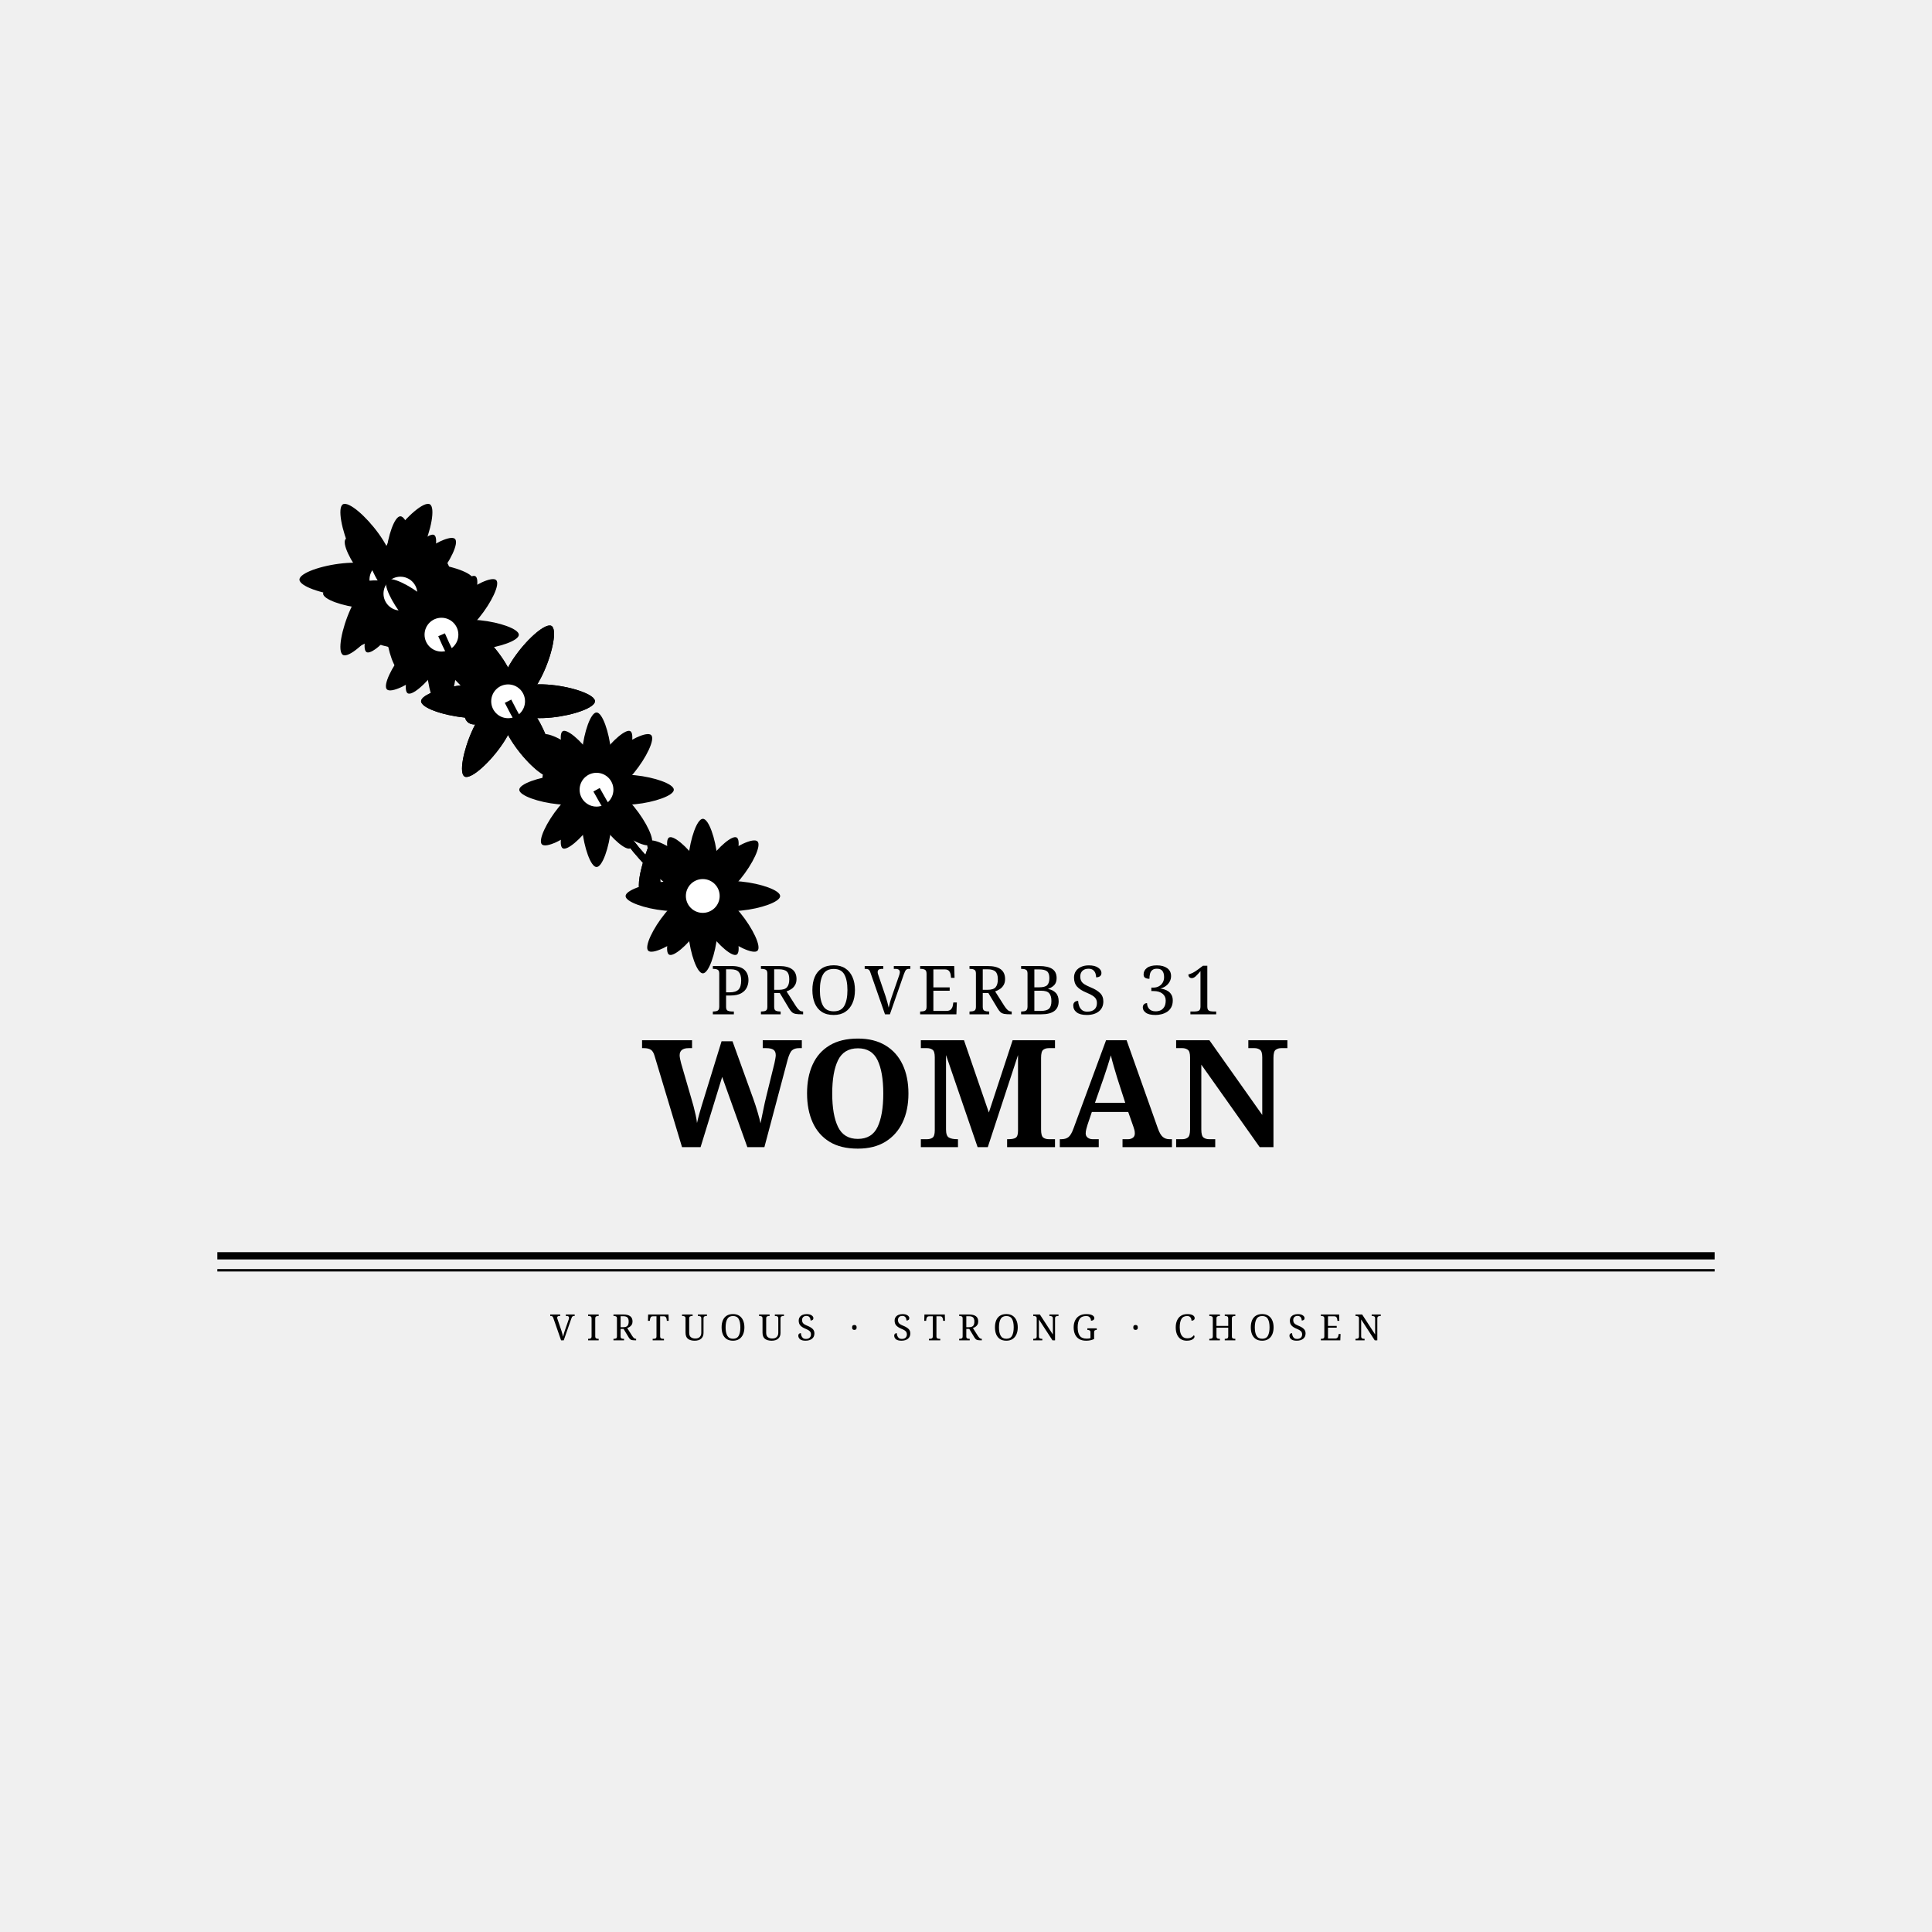
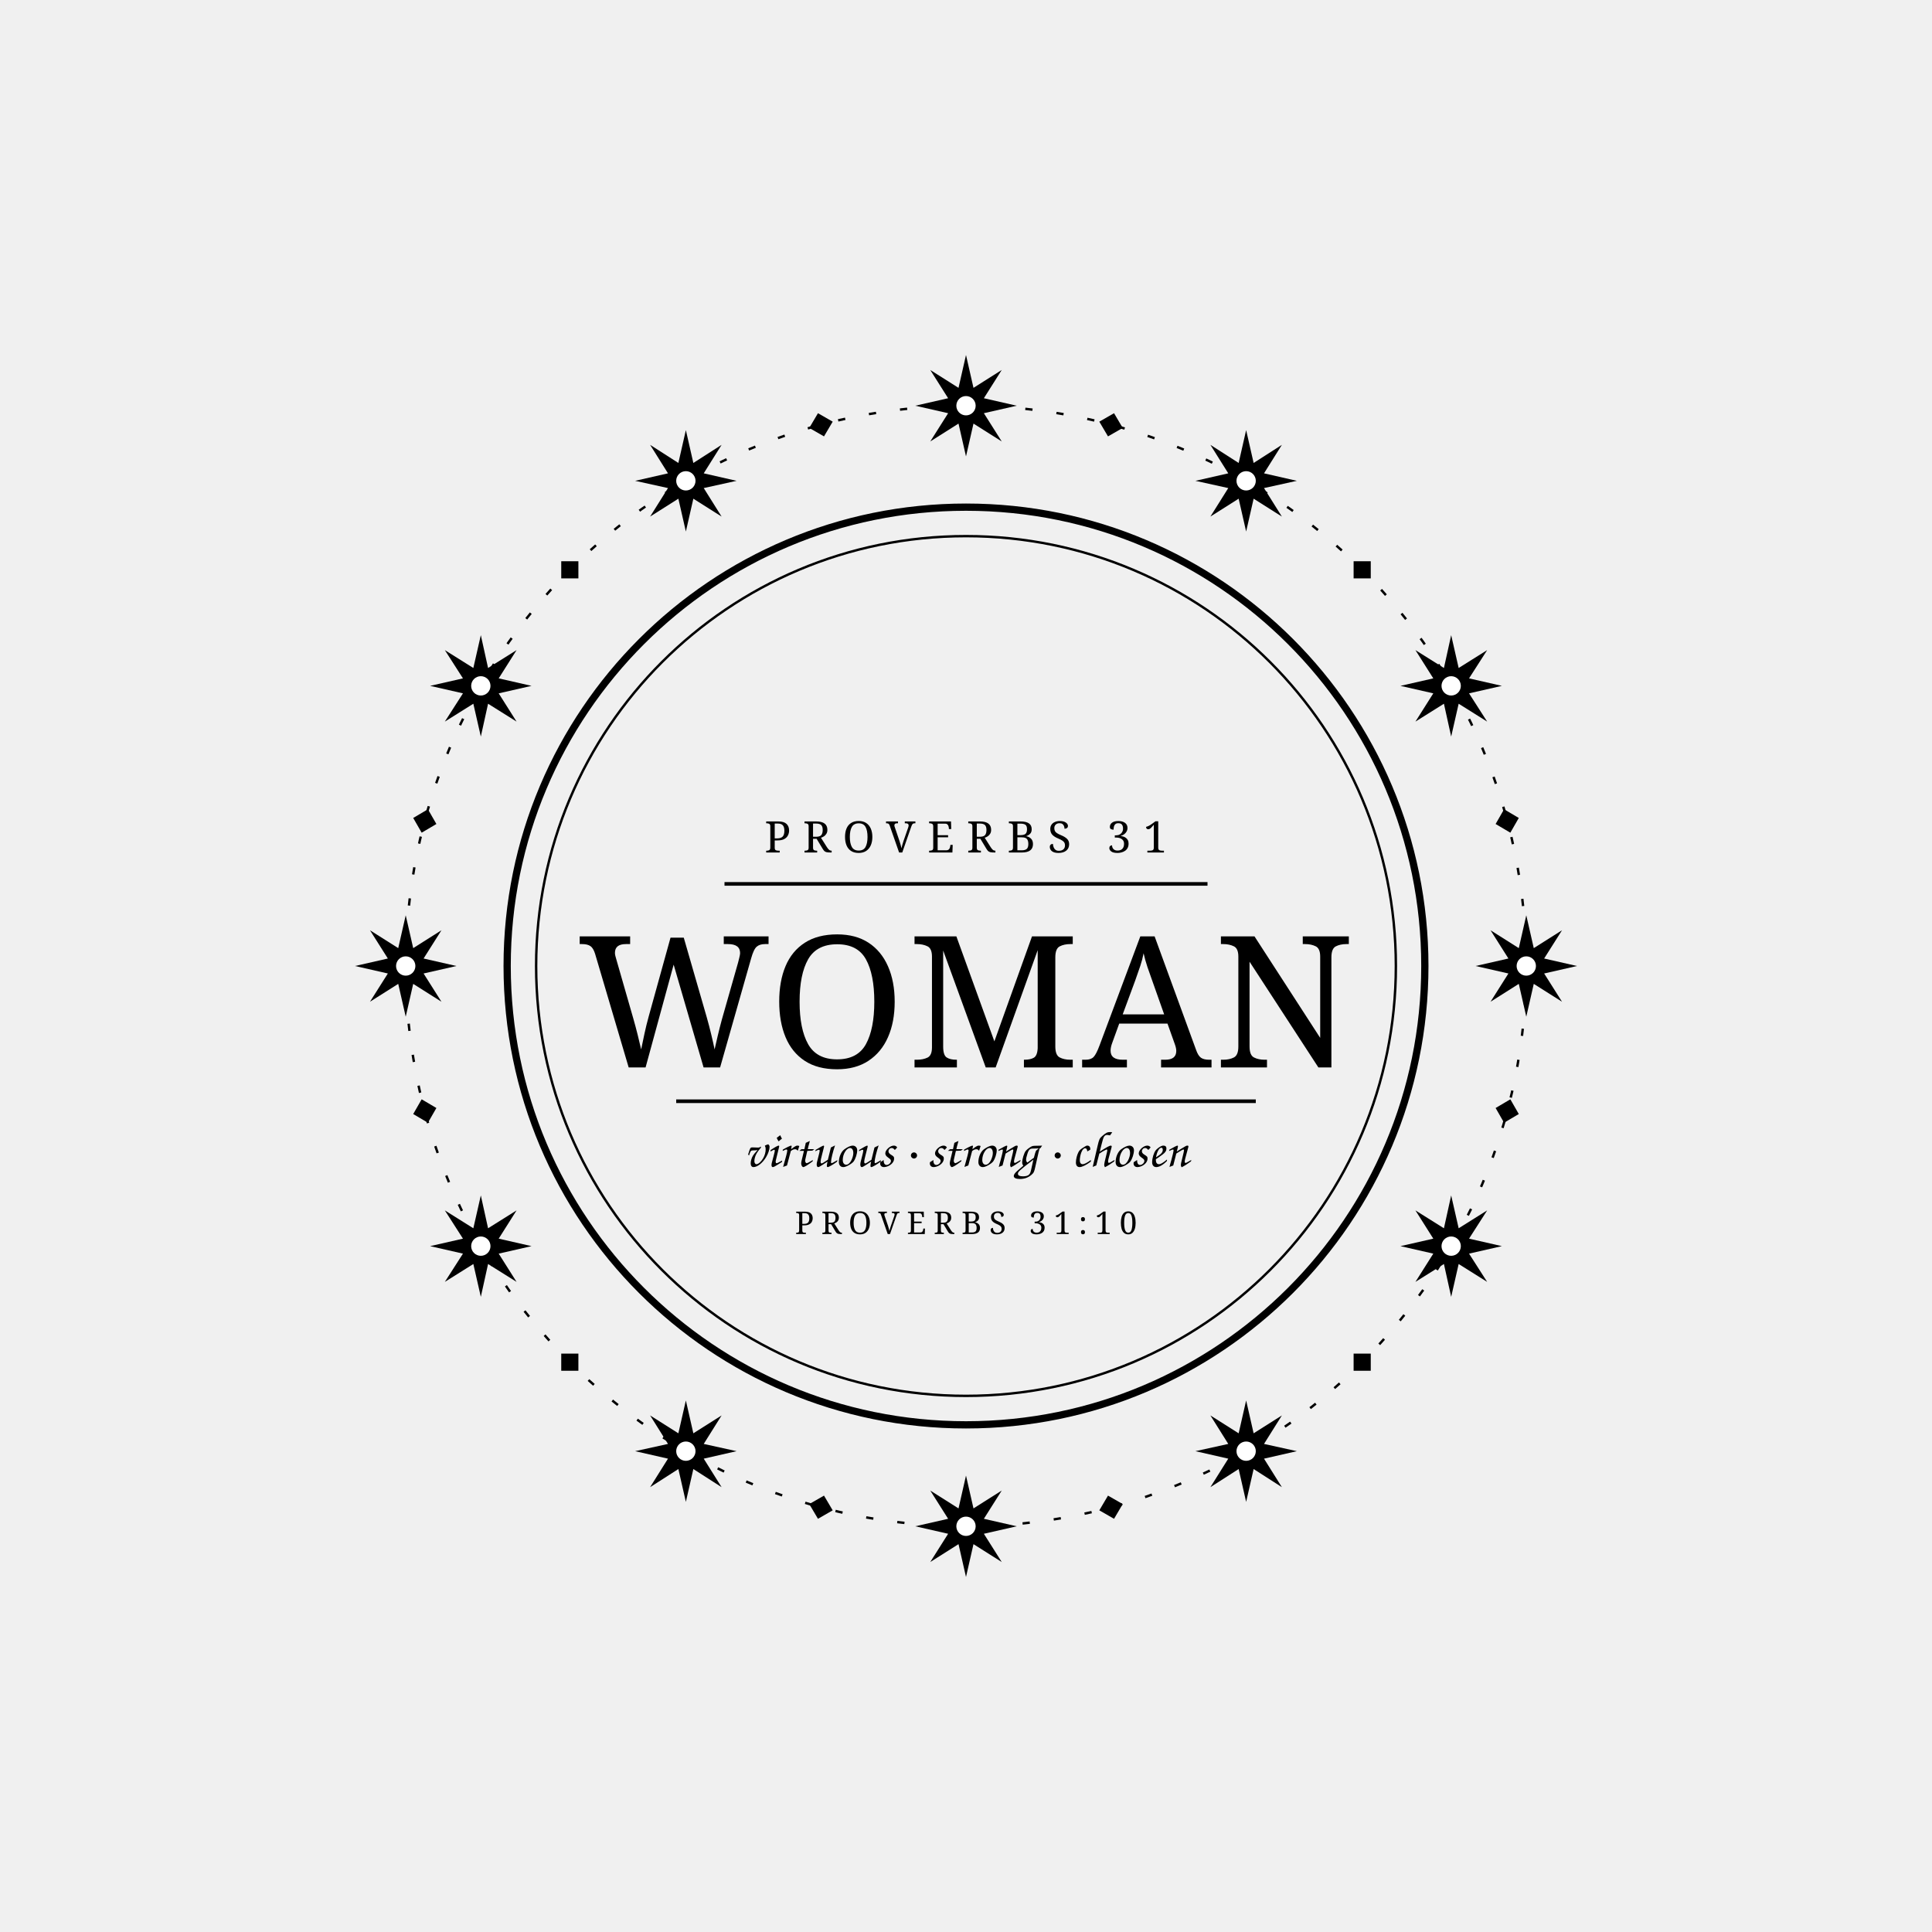
<svg xmlns="http://www.w3.org/2000/svg" viewBox="0 0 800 800" width="800" height="800">
  <rect width="800" height="800" fill="none" />
-   <path d="M 291.042,371.042 C 291.042,380.842 319.042,375.242 319.042,371.042 C 319.042,366.842 291.042,361.242 291.042,371.042 Z" fill="black" />
-   <path d="M 291.042,371.042 C 282.555,375.942 301.405,397.391 305.042,395.291 C 308.680,393.191 299.529,366.142 291.042,371.042 Z" fill="black" />
-   <path d="M 291.042,371.042 C 282.555,366.142 273.405,393.191 277.042,395.291 C 280.680,397.391 299.529,375.942 291.042,371.042 Z" fill="black" />
-   <path d="M 291.042,371.042 C 291.042,361.242 263.042,366.842 263.042,371.042 C 263.042,375.242 291.042,380.842 291.042,371.042 Z" fill="black" />
-   <path d="M 291.042,371.042 C 299.529,366.142 280.680,344.694 277.042,346.794 C 273.405,348.894 282.555,375.942 291.042,371.042 Z" fill="black" />
-   <path d="M 291.042,371.042 C 299.529,375.942 308.680,348.894 305.042,346.794 C 301.405,344.694 282.555,366.142 291.042,371.042 Z" fill="black" />
-   <circle cx="291.0" cy="371.0" r="7" fill="white" />
-   <path d="M 291.042,371.042 Q 269.030,367.030 247.018,327.018" fill="none" stroke="black" stroke-width="3" />
-   <path d="M 269.030,372.430 Q 278.030,372.430 269.030,349.030 Q 260.030,372.430 269.030,372.430 Z" fill="black" />
-   <path d="M 247.018,327.018 C 247.018,338.218 279.018,331.818 279.018,327.018 C 279.018,322.218 247.018,315.818 247.018,327.018 Z" fill="black" />
-   <path d="M 247.018,327.018 C 239.099,334.938 266.252,353.040 269.646,349.646 C 273.040,346.252 254.938,319.099 247.018,327.018 Z" fill="black" />
-   <path d="M 247.018,327.018 C 235.818,327.018 242.218,359.018 247.018,359.018 C 251.818,359.018 258.218,327.018 247.018,327.018 Z" fill="black" />
-   <path d="M 247.018,327.018 C 239.099,319.099 220.997,346.252 224.391,349.646 C 227.785,353.040 254.938,334.938 247.018,327.018 Z" fill="black" />
-   <path d="M 247.018,327.018 C 247.018,315.818 215.018,322.218 215.018,327.018 C 215.018,331.818 247.018,338.218 247.018,327.018 Z" fill="black" />
-   <path d="M 247.018,327.018 C 254.938,319.099 227.785,300.997 224.391,304.391 C 220.997,307.785 239.099,334.938 247.018,327.018 Z" fill="black" />
-   <path d="M 247.018,327.018 C 258.218,327.018 251.818,295.018 247.018,295.018 C 242.218,295.018 235.818,327.018 247.018,327.018 Z" fill="black" />
-   <path d="M 247.018,327.018 C 254.938,334.938 273.040,307.785 269.646,304.391 C 266.252,300.997 239.099,319.099 247.018,327.018 Z" fill="black" />
-   <circle cx="247.0" cy="327.0" r="7" fill="white" />
-   <path d="M 247.018,327.018 Q 228.691,326.691 210.363,290.363" fill="none" stroke="black" stroke-width="3" />
-   <path d="M 228.691,332.091 Q 237.691,332.091 228.691,308.691 Q 219.691,332.091 228.691,332.091 Z" fill="black" />
-   <path d="M 210.363,290.363 C 210.363,302.963 246.363,295.763 246.363,290.363 C 246.363,284.963 210.363,277.763 210.363,290.363 Z" fill="black" />
-   <path d="M 210.363,290.363 C 199.451,296.663 223.686,324.240 228.363,321.540 C 233.039,318.840 221.275,284.063 210.363,290.363 Z" fill="black" />
-   <path d="M 210.363,290.363 C 199.451,284.063 187.686,318.840 192.363,321.540 C 197.039,324.240 221.275,296.663 210.363,290.363 Z" fill="black" />
-   <path d="M 210.363,290.363 C 210.363,277.763 174.363,284.963 174.363,290.363 C 174.363,295.763 210.363,302.963 210.363,290.363 Z" fill="black" />
-   <path d="M 210.363,290.363 C 221.275,284.063 197.039,256.486 192.363,259.186 C 187.686,261.886 199.451,296.663 210.363,290.363 Z" fill="black" />
-   <path d="M 210.363,290.363 C 221.275,296.663 233.039,261.886 228.363,259.186 C 223.686,256.486 199.451,284.063 210.363,290.363 Z" fill="black" />
-   <circle cx="210.4" cy="290.4" r="7" fill="white" />
-   <path d="M 210.363,290.363 Q 196.602,294.602 182.842,262.842" fill="none" stroke="black" stroke-width="3" />
-   <path d="M 196.602,300.002 Q 205.602,300.002 196.602,276.602 Q 187.602,300.002 196.602,300.002 Z" fill="black" />
-   <path d="M 182.842,262.842 C 182.842,272.642 210.842,267.042 210.842,262.842 C 210.842,258.642 182.842,253.042 182.842,262.842 Z" fill="black" />
-   <path d="M 182.842,262.842 C 174.354,267.742 193.204,289.190 196.842,287.090 C 200.479,284.990 191.329,257.942 182.842,262.842 Z" fill="black" />
-   <path d="M 182.842,262.842 C 174.354,257.942 165.204,284.990 168.842,287.090 C 172.479,289.190 191.329,267.742 182.842,262.842 Z" fill="black" />
-   <path d="M 182.842,262.842 C 182.842,253.042 154.842,258.642 154.842,262.842 C 154.842,267.042 182.842,272.642 182.842,262.842 Z" fill="black" />
-   <path d="M 182.842,262.842 C 191.329,257.942 172.479,236.493 168.842,238.593 C 165.204,240.693 174.354,267.742 182.842,262.842 Z" fill="black" />
-   <path d="M 182.842,262.842 C 191.329,267.742 200.479,240.693 196.842,238.593 C 193.204,236.493 174.354,257.942 182.842,262.842 Z" fill="black" />
-   <circle cx="182.8" cy="262.8" r="7" fill="white" />
-   <path d="M 182.842,262.842 Q 174.311,272.311 165.780,245.780" fill="none" stroke="black" stroke-width="3" />
-   <path d="M 174.311,277.711 Q 183.311,277.711 174.311,254.311 Q 165.311,277.711 174.311,277.711 Z" fill="black" />
-   <path d="M 165.780,245.780 C 165.780,256.980 197.780,250.580 197.780,245.780 C 197.780,240.980 165.780,234.580 165.780,245.780 Z" fill="black" />
-   <path d="M 165.780,245.780 C 157.860,253.700 185.013,271.802 188.407,268.407 C 191.802,265.013 173.700,237.860 165.780,245.780 Z" fill="black" />
-   <path d="M 165.780,245.780 C 154.580,245.780 160.980,277.780 165.780,277.780 C 170.580,277.780 176.980,245.780 165.780,245.780 Z" fill="black" />
-   <path d="M 165.780,245.780 C 157.860,237.860 139.758,265.013 143.153,268.407 C 146.547,271.802 173.700,253.700 165.780,245.780 Z" fill="black" />
-   <path d="M 165.780,245.780 C 165.780,234.580 133.780,240.980 133.780,245.780 C 133.780,250.580 165.780,256.980 165.780,245.780 Z" fill="black" />
-   <path d="M 165.780,245.780 C 173.700,237.860 146.547,219.758 143.153,223.153 C 139.758,226.547 157.860,253.700 165.780,245.780 Z" fill="black" />
-   <path d="M 165.780,245.780 C 176.980,245.780 170.580,213.780 165.780,213.780 C 160.980,213.780 154.580,245.780 165.780,245.780 Z" fill="black" />
-   <path d="M 165.780,245.780 C 173.700,253.700 191.802,226.547 188.407,223.153 C 185.013,219.758 157.860,237.860 165.780,245.780 Z" fill="black" />
-   <circle cx="165.8" cy="245.8" r="7" fill="white" />
-   <path d="M 165.780,245.780 Q 162.890,260.890 160.000,240.000" fill="none" stroke="black" stroke-width="3" />
-   <path d="M 162.890,266.290 Q 171.890,266.290 162.890,242.890 Q 153.890,266.290 162.890,266.290 Z" fill="black" />
-   <path d="M 160.000,240.000 C 160.000,252.600 196.000,245.400 196.000,240.000 C 196.000,234.600 160.000,227.400 160.000,240.000 Z" fill="black" />
-   <path d="M 160.000,240.000 C 149.088,246.300 173.323,273.877 178.000,271.177 C 182.677,268.477 170.912,233.700 160.000,240.000 Z" fill="black" />
-   <path d="M 160.000,240.000 C 149.088,233.700 137.323,268.477 142.000,271.177 C 146.677,273.877 170.912,246.300 160.000,240.000 Z" fill="black" />
-   <path d="M 160.000,240.000 C 160.000,227.400 124.000,234.600 124.000,240.000 C 124.000,245.400 160.000,252.600 160.000,240.000 Z" fill="black" />
-   <path d="M 160.000,240.000 C 170.912,233.700 146.677,206.123 142.000,208.823 C 137.323,211.523 149.088,246.300 160.000,240.000 Z" fill="black" />
-   <path d="M 160.000,240.000 C 170.912,246.300 182.677,211.523 178.000,208.823 C 173.323,206.123 149.088,233.700 160.000,240.000 Z" fill="black" />
-   <circle cx="160.0" cy="240.0" r="7" fill="white" />
-   <path d="M 160.000,240.000 Q 162.890,260.890 165.780,245.780" fill="none" stroke="black" stroke-width="3" />
-   <path d="M 162.890,266.290 Q 171.890,266.290 162.890,242.890 Q 153.890,266.290 162.890,266.290 Z" fill="black" />
-   <path d="M 165.780,245.780 C 165.780,255.580 193.780,249.980 193.780,245.780 C 193.780,241.580 165.780,235.980 165.780,245.780 Z" fill="black" />
-   <path d="M 165.780,245.780 C 157.293,250.680 176.143,272.129 179.780,270.029 C 183.417,267.929 174.267,240.880 165.780,245.780 Z" fill="black" />
-   <path d="M 165.780,245.780 C 157.293,240.880 148.143,267.929 151.780,270.029 C 155.417,272.129 174.267,250.680 165.780,245.780 Z" fill="black" />
-   <path d="M 165.780,245.780 C 165.780,235.980 137.780,241.580 137.780,245.780 C 137.780,249.980 165.780,255.580 165.780,245.780 Z" fill="black" />
-   <path d="M 165.780,245.780 C 174.267,240.880 155.417,219.431 151.780,221.531 C 148.143,223.631 157.293,250.680 165.780,245.780 Z" fill="black" />
-   <path d="M 165.780,245.780 C 174.267,250.680 183.417,223.631 179.780,221.531 C 176.143,219.431 157.293,240.880 165.780,245.780 Z" fill="black" />
-   <circle cx="165.8" cy="245.8" r="7" fill="white" />
-   <path d="M 165.780,245.780 Q 174.311,272.311 182.842,262.842" fill="none" stroke="black" stroke-width="3" />
-   <path d="M 174.311,277.711 Q 183.311,277.711 174.311,254.311 Q 165.311,277.711 174.311,277.711 Z" fill="black" />
-   <path d="M 182.842,262.842 C 182.842,274.042 214.842,267.642 214.842,262.842 C 214.842,258.042 182.842,251.642 182.842,262.842 Z" fill="black" />
-   <path d="M 182.842,262.842 C 174.922,270.761 202.075,288.863 205.469,285.469 C 208.863,282.075 190.761,254.922 182.842,262.842 Z" fill="black" />
-   <path d="M 182.842,262.842 C 171.642,262.842 178.042,294.842 182.842,294.842 C 187.642,294.842 194.042,262.842 182.842,262.842 Z" fill="black" />
-   <path d="M 182.842,262.842 C 174.922,254.922 156.820,282.075 160.214,285.469 C 163.608,288.863 190.761,270.761 182.842,262.842 Z" fill="black" />
-   <path d="M 182.842,262.842 C 182.842,251.642 150.842,258.042 150.842,262.842 C 150.842,267.642 182.842,274.042 182.842,262.842 Z" fill="black" />
-   <path d="M 182.842,262.842 C 190.761,254.922 163.608,236.820 160.214,240.214 C 156.820,243.608 174.922,270.761 182.842,262.842 Z" fill="black" />
-   <path d="M 182.842,262.842 C 194.042,262.842 187.642,230.842 182.842,230.842 C 178.042,230.842 171.642,262.842 182.842,262.842 Z" fill="black" />
-   <path d="M 182.842,262.842 C 190.761,270.761 208.863,243.608 205.469,240.214 C 202.075,236.820 174.922,254.922 182.842,262.842 Z" fill="black" />
-   <circle cx="182.8" cy="262.8" r="7" fill="white" />
-   <path d="M 182.842,262.842 Q 196.602,294.602 210.363,290.363" fill="none" stroke="black" stroke-width="3" />
-   <path d="M 196.602,300.002 Q 205.602,300.002 196.602,276.602 Q 187.602,300.002 196.602,300.002 Z" fill="black" />
-   <path d="M 210.363,290.363 C 210.363,302.963 246.363,295.763 246.363,290.363 C 246.363,284.963 210.363,277.763 210.363,290.363 Z" fill="black" />
-   <path d="M 210.363,290.363 C 199.451,296.663 223.686,324.240 228.363,321.540 C 233.039,318.840 221.275,284.063 210.363,290.363 Z" fill="black" />
-   <path d="M 210.363,290.363 C 199.451,284.063 187.686,318.840 192.363,321.540 C 197.039,324.240 221.275,296.663 210.363,290.363 Z" fill="black" />
-   <path d="M 210.363,290.363 C 210.363,277.763 174.363,284.963 174.363,290.363 C 174.363,295.763 210.363,302.963 210.363,290.363 Z" fill="black" />
-   <path d="M 210.363,290.363 C 221.275,284.063 197.039,256.486 192.363,259.186 C 187.686,261.886 199.451,296.663 210.363,290.363 Z" fill="black" />
-   <path d="M 210.363,290.363 C 221.275,296.663 233.039,261.886 228.363,259.186 C 223.686,256.486 199.451,284.063 210.363,290.363 Z" fill="black" />
-   <circle cx="210.4" cy="290.4" r="7" fill="white" />
-   <path d="M 210.363,290.363 Q 228.691,326.691 247.018,327.018" fill="none" stroke="black" stroke-width="3" />
-   <path d="M 228.691,332.091 Q 237.691,332.091 228.691,308.691 Q 219.691,332.091 228.691,332.091 Z" fill="black" />
-   <path d="M 247.018,327.018 C 247.018,336.818 275.018,331.218 275.018,327.018 C 275.018,322.818 247.018,317.218 247.018,327.018 Z" fill="black" />
-   <path d="M 247.018,327.018 C 238.531,331.918 257.381,353.367 261.018,351.267 C 264.656,349.167 255.505,322.118 247.018,327.018 Z" fill="black" />
-   <path d="M 247.018,327.018 C 238.531,322.118 229.381,349.167 233.018,351.267 C 236.656,353.367 255.505,331.918 247.018,327.018 Z" fill="black" />
-   <path d="M 247.018,327.018 C 247.018,317.218 219.018,322.818 219.018,327.018 C 219.018,331.218 247.018,336.818 247.018,327.018 Z" fill="black" />
-   <path d="M 247.018,327.018 C 255.505,322.118 236.656,300.670 233.018,302.770 C 229.381,304.870 238.531,331.918 247.018,327.018 Z" fill="black" />
-   <path d="M 247.018,327.018 C 255.505,331.918 264.656,304.870 261.018,302.770 C 257.381,300.670 238.531,322.118 247.018,327.018 Z" fill="black" />
-   <circle cx="247.0" cy="327.0" r="7" fill="white" />
-   <path d="M 247.018,327.018 Q 269.030,367.030 291.042,371.042" fill="none" stroke="black" stroke-width="3" />
-   <path d="M 269.030,372.430 Q 278.030,372.430 269.030,349.030 Q 260.030,372.430 269.030,372.430 Z" fill="black" />
-   <path d="M 291.042,371.042 C 291.042,382.242 323.042,375.842 323.042,371.042 C 323.042,366.242 291.042,359.842 291.042,371.042 Z" fill="black" />
-   <path d="M 291.042,371.042 C 283.123,378.962 310.276,397.064 313.670,393.670 C 317.064,390.276 298.962,363.123 291.042,371.042 Z" fill="black" />
-   <path d="M 291.042,371.042 C 279.842,371.042 286.242,403.042 291.042,403.042 C 295.842,403.042 302.242,371.042 291.042,371.042 Z" fill="black" />
-   <path d="M 291.042,371.042 C 283.123,363.123 265.021,390.276 268.415,393.670 C 271.809,397.064 298.962,378.962 291.042,371.042 Z" fill="black" />
-   <path d="M 291.042,371.042 C 291.042,359.842 259.042,366.242 259.042,371.042 C 259.042,375.842 291.042,382.242 291.042,371.042 Z" fill="black" />
-   <path d="M 291.042,371.042 C 298.962,363.123 271.809,345.021 268.415,348.415 C 265.021,351.809 283.123,378.962 291.042,371.042 Z" fill="black" />
-   <path d="M 291.042,371.042 C 302.242,371.042 295.842,339.042 291.042,339.042 C 286.242,339.042 279.842,371.042 291.042,371.042 Z" fill="black" />
-   <path d="M 291.042,371.042 C 298.962,378.962 317.064,351.809 313.670,348.415 C 310.276,345.021 283.123,363.123 291.042,371.042 Z" fill="black" />
-   <circle cx="291.0" cy="371.0" r="7" fill="white" />
-   <line x1="90" y1="520" x2="710" y2="520" stroke="black" stroke-width="3" />
-   <line x1="90" y1="526" x2="710" y2="526" stroke="black" stroke-width="1" />
-   <text x="400" y="420" text-anchor="middle" font-family="Georgia, serif" font-size="28" fill="black" letter-spacing="3">PROVERBS 31</text>
-   <text x="400" y="475" text-anchor="middle" font-family="Georgia, serif" font-size="62" font-weight="bold" fill="black">WOMAN</text>
-   <text x="400" y="555" text-anchor="middle" font-family="Georgia, serif" font-size="15" fill="black" letter-spacing="5">VIRTUOUS · STRONG · CHOSEN</text>
+   <defs>
+     <style>
+       @font-face { font-family: 'DancingScript'; src: url('/usr/local/share/fonts/DancingScript-Bold.ttf'); }
+       @font-face { font-family: 'Oswald'; src: url('/usr/local/share/fonts/Oswald-Bold.ttf'); }
+       @font-face { font-family: 'Playfair'; src: url('/usr/local/share/fonts/PlayfairDisplay-Bold.ttf'); }
+       @font-face { font-family: 'PlayfairItalic'; src: url('/usr/local/share/fonts/PlayfairDisplay-Italic.ttf'); }
+     </style>
+   </defs>
+   <circle cx="400" cy="400" r="232" fill="none" stroke="black" stroke-width="1" stroke-dasharray="3,10" />
+   <polygon points="400.0,147.0 403.1,160.6 414.8,153.2 407.4,164.9 421.0,168.0 407.4,171.1 414.8,182.8 403.1,175.4 400.0,189.0 396.9,175.4 385.2,182.8 392.6,171.1 379.0,168.0 392.6,164.9 385.2,153.2 396.9,160.6" fill="black" />
+   <polygon points="516.0,178.1 519.1,191.7 530.8,184.2 523.4,196.0 537.0,199.1 523.4,202.1 530.8,213.9 519.1,206.5 516.0,220.1 512.9,206.5 501.2,213.9 508.6,202.1 495.0,199.1 508.6,196.0 501.2,184.2 512.9,191.7" fill="black" />
+   <polygon points="600.9,263.0 604.0,276.6 615.8,269.2 608.3,280.9 621.9,284.0 608.3,287.1 615.8,298.8 604.0,291.4 600.9,305.0 597.9,291.4 586.1,298.8 593.5,287.1 579.9,284.0 593.5,280.9 586.1,269.2 597.9,276.6" fill="black" />
+   <polygon points="632.0,379.0 635.1,392.6 646.8,385.2 639.4,396.9 653.0,400.0 639.4,403.1 646.8,414.8 635.1,407.4 632.0,421.0 628.9,407.4 617.2,414.8 624.6,403.1 611.0,400.0 624.6,396.9 617.2,385.2 628.9,392.6" fill="black" />
+   <polygon points="600.9,495.0 604.0,508.6 615.8,501.2 608.3,512.9 621.9,516.0 608.3,519.1 615.8,530.8 604.0,523.4 600.9,537.0 597.9,523.4 586.1,530.8 593.5,519.1 579.9,516.0 593.5,512.9 586.1,501.2 597.9,508.6" fill="black" />
+   <polygon points="516.0,579.9 519.1,593.5 530.8,586.1 523.4,597.9 537.0,600.9 523.4,604.0 530.8,615.8 519.1,608.3 516.0,621.9 512.9,608.3 501.2,615.8 508.6,604.0 495.0,600.9 508.6,597.9 501.2,586.1 512.9,593.5" fill="black" />
+   <polygon points="400.0,611.0 403.1,624.6 414.8,617.2 407.4,628.9 421.0,632.0 407.4,635.1 414.8,646.8 403.1,639.4 400.0,653.0 396.9,639.4 385.2,646.8 392.6,635.1 379.0,632.0 392.6,628.9 385.2,617.2 396.9,624.6" fill="black" />
+   <polygon points="284.0,579.9 287.1,593.5 298.8,586.1 291.4,597.9 305.0,600.9 291.4,604.0 298.8,615.8 287.1,608.3 284.0,621.9 280.9,608.3 269.2,615.8 276.6,604.0 263.0,600.9 276.6,597.9 269.2,586.1 280.9,593.5" fill="black" />
+   <polygon points="199.1,495.0 202.1,508.6 213.9,501.2 206.5,512.9 220.1,516.0 206.5,519.1 213.9,530.8 202.1,523.4 199.1,537.0 196.0,523.4 184.2,530.8 191.7,519.1 178.1,516.0 191.7,512.9 184.2,501.2 196.0,508.6" fill="black" />
+   <polygon points="168.0,379.0 171.1,392.6 182.8,385.2 175.4,396.9 189.0,400.0 175.4,403.1 182.8,414.8 171.1,407.4 168.0,421.0 164.9,407.4 153.2,414.8 160.6,403.1 147.0,400.0 160.6,396.9 153.2,385.2 164.9,392.6" fill="black" />
+   <polygon points="199.1,263.0 202.1,276.6 213.9,269.2 206.5,280.9 220.1,284.0 206.5,287.1 213.9,298.8 202.1,291.4 199.1,305.0 196.0,291.4 184.2,298.8 191.7,287.1 178.1,284.0 191.7,280.9 184.2,269.2 196.0,276.6" fill="black" />
+   <polygon points="284.0,178.1 287.1,191.7 298.8,184.2 291.4,196.0 305.0,199.1 291.4,202.1 298.8,213.9 287.1,206.5 284.0,220.1 280.9,206.5 269.2,213.9 276.6,202.1 263.0,199.1 276.6,196.0 269.2,184.2 280.9,191.7" fill="black" />
+   <circle cx="400.0" cy="168.0" r="4" fill="white" />
+   <circle cx="516.0" cy="199.1" r="4" fill="white" />
+   <circle cx="600.9" cy="284.0" r="4" fill="white" />
+   <circle cx="632.0" cy="400.0" r="4" fill="white" />
+   <circle cx="600.9" cy="516.0" r="4" fill="white" />
+   <circle cx="516.0" cy="600.9" r="4" fill="white" />
+   <circle cx="400.0" cy="632.0" r="4" fill="white" />
+   <circle cx="284.0" cy="600.9" r="4" fill="white" />
+   <circle cx="199.1" cy="516.0" r="4" fill="white" />
+   <circle cx="168.0" cy="400.0" r="4" fill="white" />
+   <circle cx="199.1" cy="284.0" r="4" fill="white" />
+   <circle cx="284.0" cy="199.1" r="4" fill="white" />
+   <polygon points="461.3,171.1 464.9,177.2 458.8,180.7 455.2,174.6" fill="black" />
+   <polygon points="567.6,232.4 567.6,239.5 560.5,239.5 560.5,232.4" fill="black" />
+   <polygon points="628.9,338.7 625.4,344.8 619.3,341.2 622.8,335.1" fill="black" />
+   <polygon points="628.9,461.3 622.8,464.9 619.3,458.8 625.4,455.2" fill="black" />
+   <polygon points="567.6,567.6 560.5,567.6 560.5,560.5 567.6,560.5" fill="black" />
+   <polygon points="461.3,628.9 455.2,625.4 458.8,619.3 464.9,622.8" fill="black" />
+   <polygon points="338.7,628.9 335.1,622.8 341.2,619.3 344.8,625.4" fill="black" />
+   <polygon points="232.4,567.6 232.4,560.5 239.5,560.5 239.5,567.6" fill="black" />
+   <polygon points="171.1,461.3 174.6,455.2 180.7,458.8 177.2,464.9" fill="black" />
+   <polygon points="171.1,338.7 177.2,335.1 180.7,341.2 174.6,344.8" fill="black" />
+   <polygon points="232.4,232.4 239.5,232.4 239.5,239.5 232.4,239.5" fill="black" />
+   <polygon points="338.7,171.1 344.8,174.6 341.2,180.7 335.1,177.2" fill="black" />
+   <circle cx="400" cy="400" r="190" fill="none" stroke="black" stroke-width="3" />
+   <circle cx="400" cy="400" r="178" fill="none" stroke="black" stroke-width="1" />
+   <text x="400" y="353" text-anchor="middle" font-family="Playfair, Georgia, serif" font-size="18" fill="black" letter-spacing="5">PROVERBS 31</text>
+   <line x1="300" y1="366" x2="500" y2="366" stroke="black" stroke-width="1.5" />
+   <text x="400" y="442" text-anchor="middle" font-family="Oswald, Georgia, serif" font-size="76" fill="black" letter-spacing="1">WOMAN</text>
+   <line x1="280" y1="456" x2="520" y2="456" stroke="black" stroke-width="1.5" />
+   <text x="400" y="483" text-anchor="middle" font-family="DancingScript, cursive" font-size="21" fill="black">virtuous · strong · chosen</text>
+   <text x="400" y="511" text-anchor="middle" font-family="PlayfairItalic, Georgia, serif" font-size="13" fill="black" letter-spacing="3">PROVERBS  31:10</text>
</svg>
